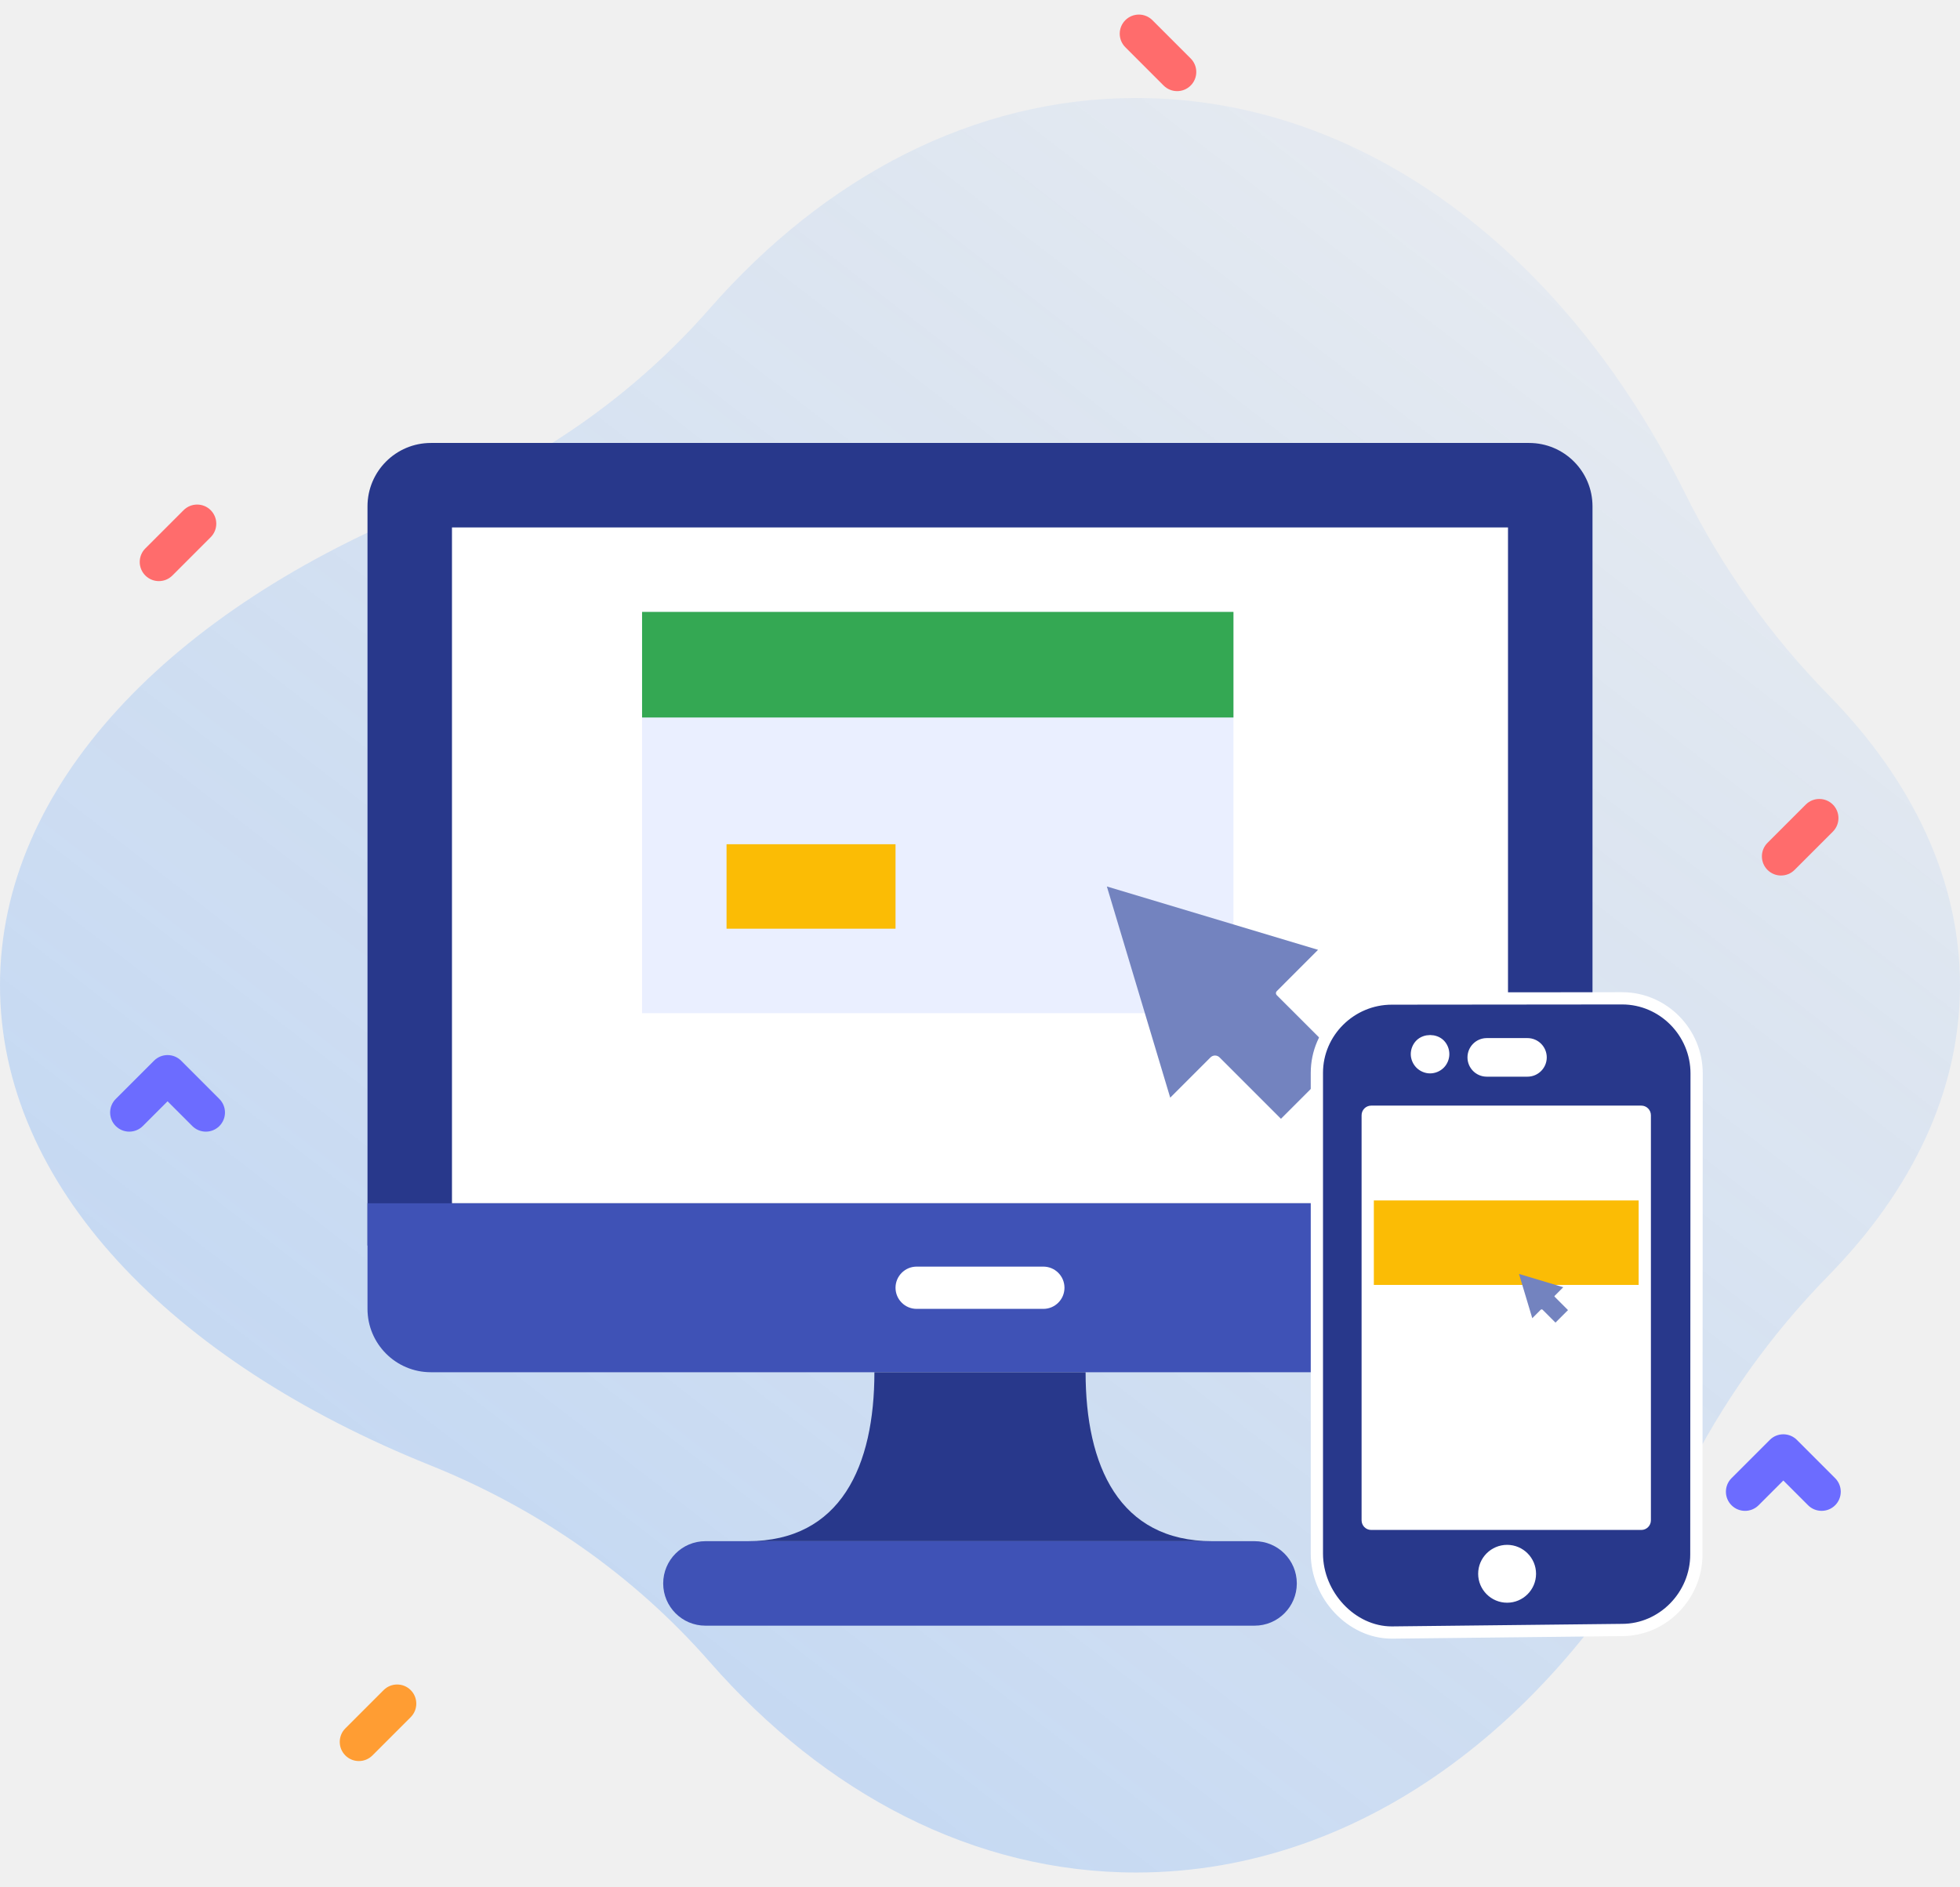
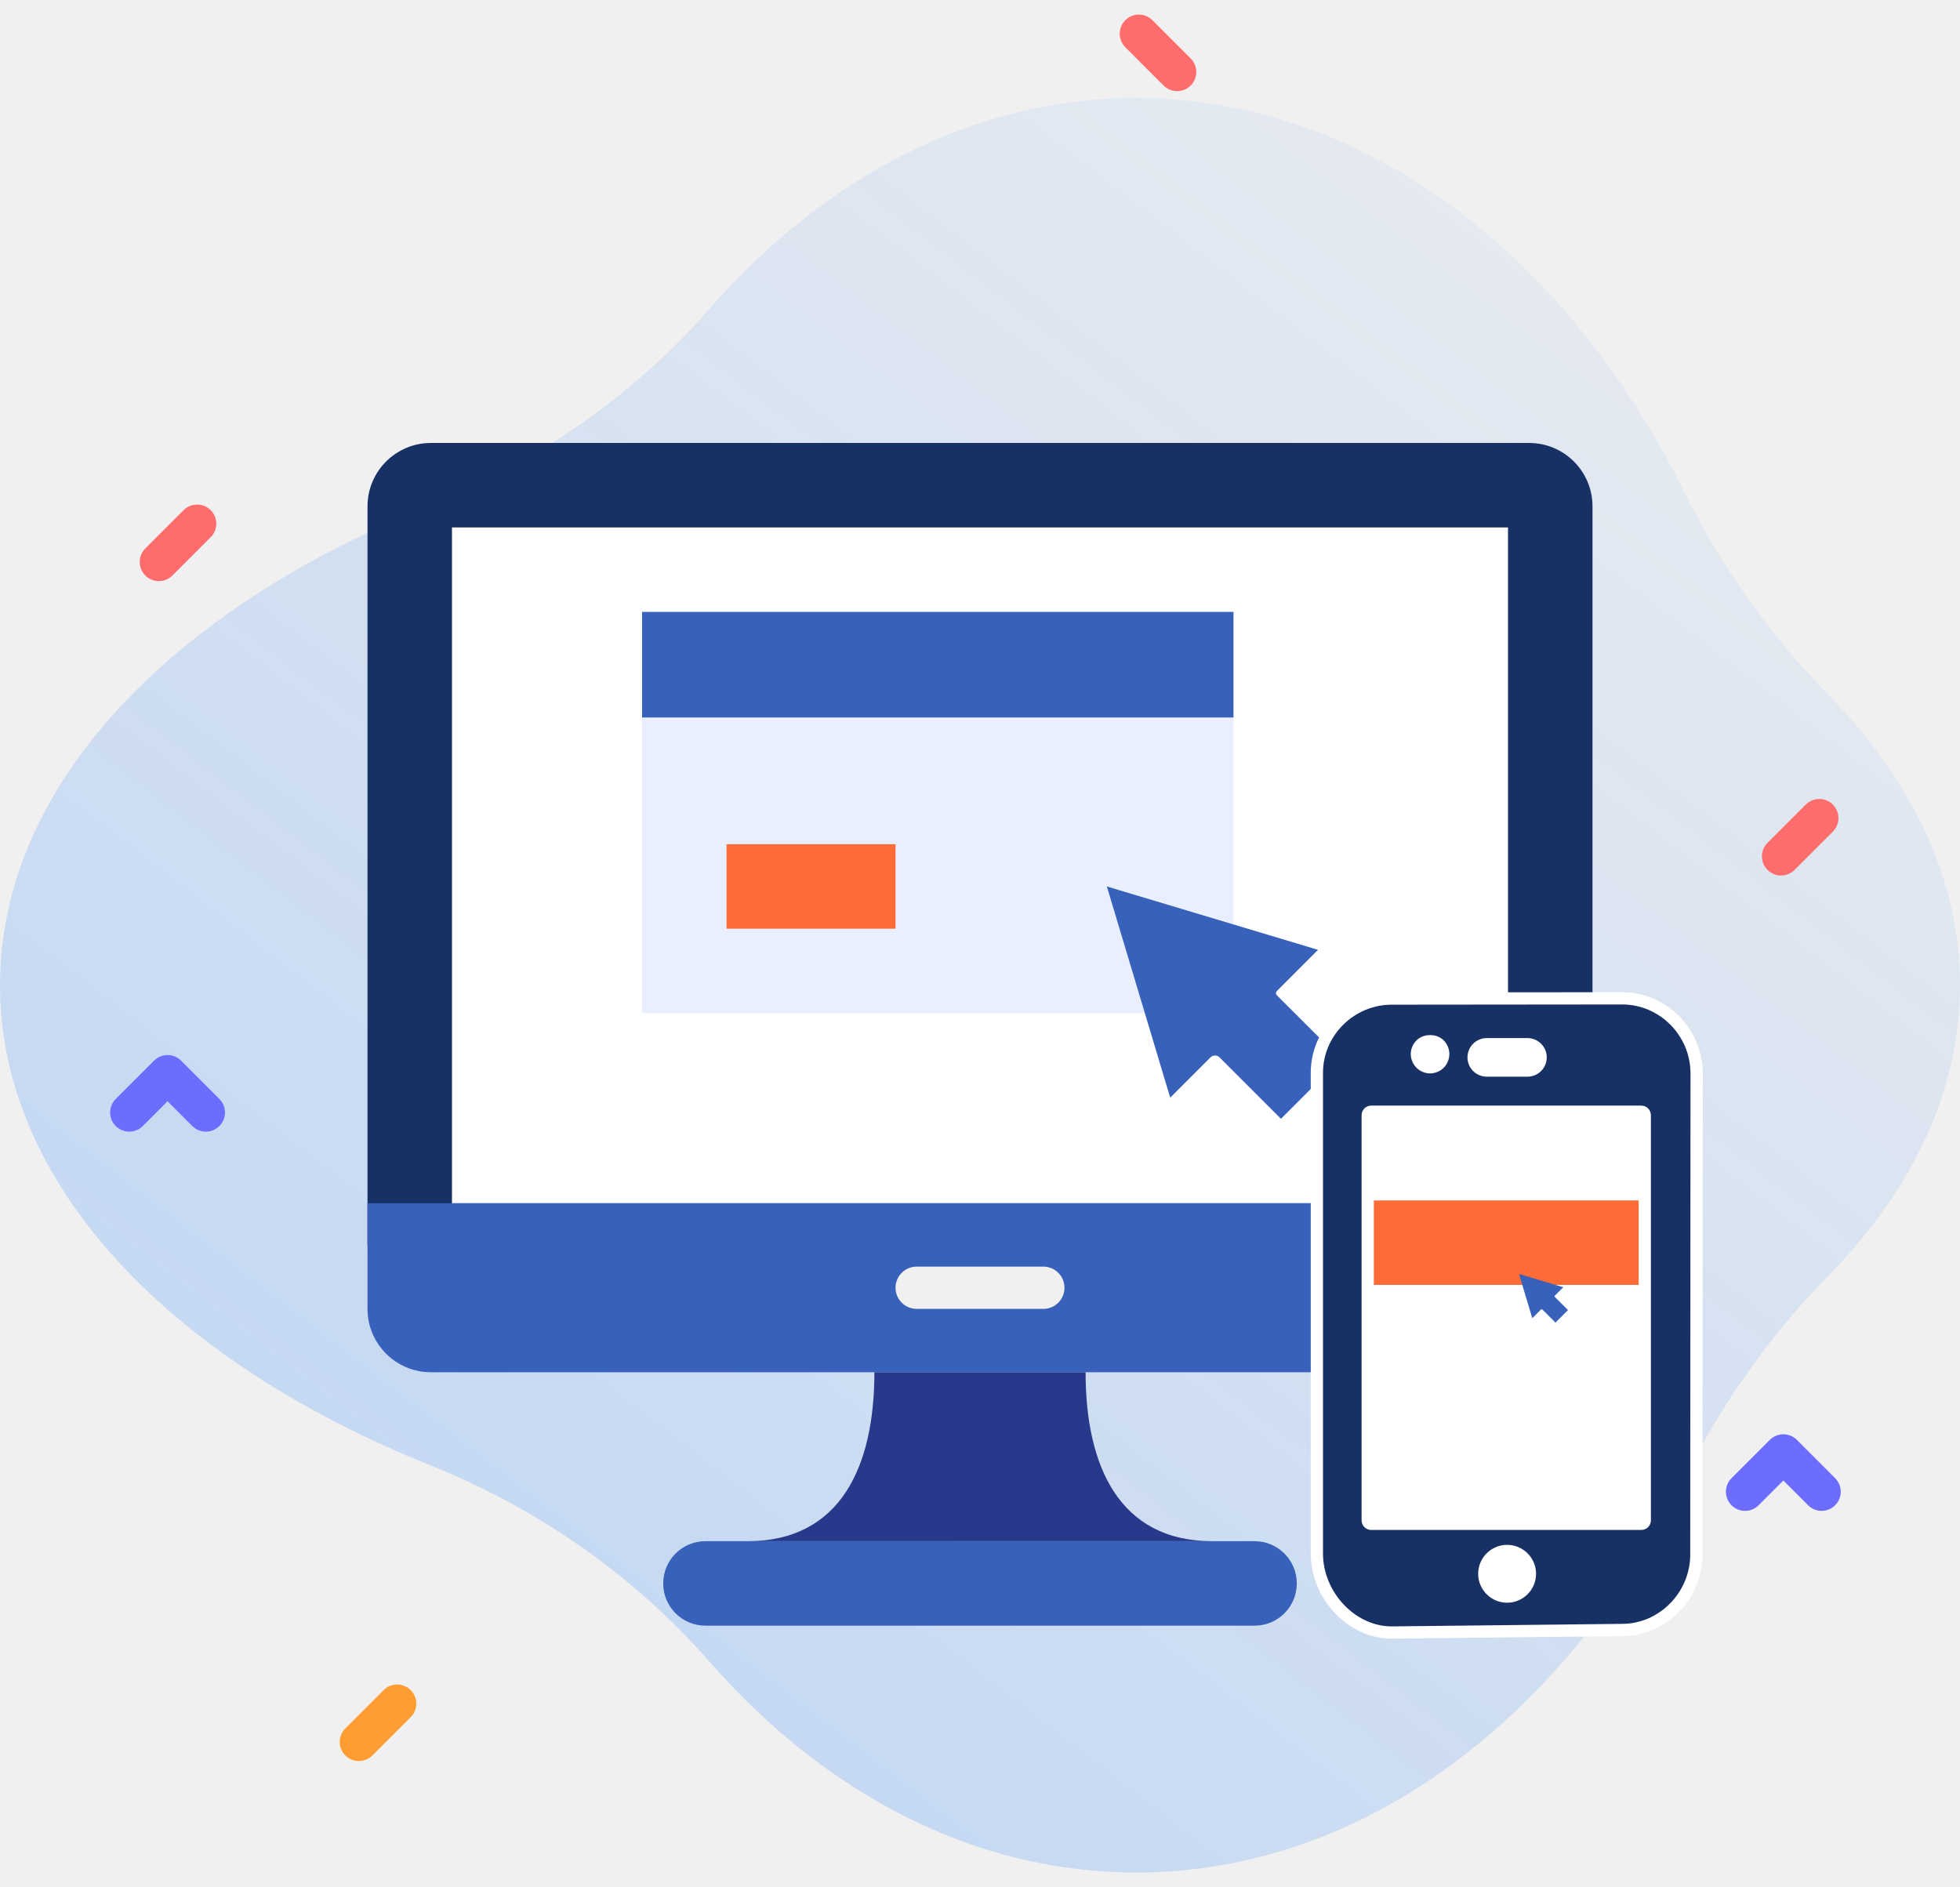
<svg xmlns="http://www.w3.org/2000/svg" width="80px" height="77px" viewBox="0 0 80 77" version="1.1">
  <defs>
    <linearGradient x1="-3.046%" y1="112.484%" x2="104.876%" y2="-12.661%" id="linearGradient-1">
      <stop stop-color="#1C7CFB" stop-opacity="0.267" offset="0%" />
      <stop stop-color="#1C7CFB" stop-opacity="0" offset="100%" />
    </linearGradient>
  </defs>
  <g id="Page-1" stroke="none" stroke-width="1" fill="none" fill-rule="evenodd">
-     <g id="Hey-Digital_Version_02" transform="translate(-1080, -1183)">
-       <g id="Group-7-Copy-2" transform="translate(940, 1139)">
+     <g id="Hey-Digital_Home" transform="translate(-1080, -1103)">
+       <g id="Group-7-Copy-2" transform="translate(940, 1059)">
        <g id="Mobile-&amp;-Display-Ads" transform="translate(136, 41)">
          <g id="Group-10" transform="translate(4, 3)" fill-rule="nonzero">
            <path d="M80,40.216 C80,35.899 78.046,31.851 74.633,28.367 C72.258,25.942 70.281,23.164 68.772,20.124 C63.945,10.403 55.717,4 46.376,4 C39.738,4 33.662,7.234 28.969,12.594 C25.863,16.142 21.941,18.864 17.565,20.621 C6.965,24.878 0,32.065 0,40.216 C0,48.367 6.965,55.555 17.565,59.812 C21.941,61.569 25.863,64.29 28.969,67.838 C33.662,73.198 39.738,76.433 46.376,76.433 C55.717,76.433 63.946,70.03 68.772,60.308 C70.281,57.268 72.259,54.49 74.633,52.066 C78.046,48.581 80,44.534 80,40.216 Z" id="Path" fill="url(#linearGradient-1)" />
            <path d="M8.402,46.192 C8.202,46.192 8.002,46.115 7.849,45.963 L6.839,44.953 L5.829,45.963 C5.524,46.268 5.03,46.268 4.724,45.963 C4.419,45.658 4.419,45.163 4.724,44.858 L6.287,43.295 C6.592,42.99 7.087,42.99 7.392,43.295 L8.954,44.858 C9.259,45.163 9.259,45.658 8.954,45.963 C8.802,46.115 8.602,46.192 8.402,46.192 Z" id="Path" fill="#6C6CFF" />
            <path d="M74.352,61.67 C74.152,61.67 73.952,61.594 73.799,61.442 L72.789,60.432 L71.779,61.442 C71.474,61.747 70.979,61.747 70.674,61.442 C70.369,61.137 70.369,60.642 70.674,60.337 L72.237,58.774 C72.542,58.469 73.036,58.469 73.342,58.774 L74.904,60.337 C75.209,60.642 75.209,61.137 74.904,61.442 C74.751,61.594 74.552,61.67 74.352,61.67 Z" id="Path" fill="#6C6CFF" />
            <path d="M14.648,71.883 C14.448,71.883 14.249,71.807 14.096,71.654 C13.791,71.349 13.791,70.854 14.096,70.549 L15.658,68.987 C15.964,68.682 16.458,68.682 16.763,68.987 C17.068,69.292 17.068,69.787 16.763,70.092 L15.201,71.654 C15.048,71.807 14.848,71.883 14.648,71.883 L14.648,71.883 Z" id="Path" fill="#FF9D33" />
            <path d="M72.695,35.737 C72.495,35.737 72.295,35.661 72.143,35.508 C71.838,35.203 71.838,34.708 72.143,34.403 L73.705,32.841 C74.01,32.536 74.505,32.536 74.81,32.841 C75.115,33.146 75.115,33.641 74.81,33.946 L73.248,35.508 C73.095,35.661 72.895,35.737 72.695,35.737 Z" id="Path" fill="#FF6C6C" />
            <path d="M6.484,23.72 C6.284,23.72 6.085,23.643 5.932,23.491 C5.627,23.186 5.627,22.691 5.932,22.386 L7.494,20.824 C7.8,20.519 8.294,20.519 8.599,20.824 C8.904,21.129 8.904,21.623 8.599,21.928 L7.037,23.491 C6.884,23.643 6.684,23.72 6.484,23.72 Z" id="Path" fill="#FF6C6C" />
            <path d="M46.484,3.72 C46.284,3.72 46.085,3.643 45.932,3.491 C45.627,3.186 45.627,2.691 45.932,2.386 L47.494,0.824 C47.8,0.519 48.294,0.519 48.599,0.824 C48.904,1.129 48.904,1.623 48.599,1.928 L47.037,3.491 C46.884,3.643 46.684,3.72 46.484,3.72 Z" id="Path-Copy-2" fill="#FF6C6C" transform="translate(47.26555, 2.157266) scale(-1, 1) translate(-47.26555, -2.157266) " />
          </g>
          <g id="website" transform="translate(19, 21)" fill-rule="nonzero">
-             <path d="M43.103,0.081 L6.897,0.081 L2.587,0.081 C1.159,0.081 0,1.239 0,2.668 L0,32.839 L6.897,32.839 L19.828,32.839 L30.172,32.839 L43.104,32.839 L50,32.839 L50,2.668 C50,1.239 48.841,0.081 47.413,0.081 L43.103,0.081 L43.103,0.081 Z" id="Path" fill="#28388B" />
+             <path d="M43.103,0.081 L6.897,0.081 L2.587,0.081 C1.159,0.081 0,1.239 0,2.668 L0,32.839 L6.897,32.839 L19.828,32.839 L30.172,32.839 L43.104,32.839 L50,32.839 L50,2.668 C50,1.239 48.841,0.081 47.413,0.081 L43.103,0.081 L43.103,0.081 Z" id="Path" fill="#183165" />
            <rect id="Rectangle" fill="#FFFFFF" x="3.448" y="3.529" width="43.103" height="27.586" />
            <polygon id="Path" fill="#EAEFFF" points="11.207 6.977 11.207 23.357 31.73 23.357 35.345 19.734 35.345 6.977" />
-             <path d="M47.413,38.012 L2.587,38.012 C1.159,38.012 0,36.853 0,35.425 L0,31.115 L50,31.115 L50,35.425 C50,36.853 48.841,38.012 47.413,38.012 Z" id="Path" fill="#3F52B6" />
-             <path d="M27.586,35.426 L22.414,35.426 C21.938,35.426 21.552,35.039 21.552,34.564 C21.552,34.088 21.938,33.701 22.414,33.701 L27.586,33.701 C28.062,33.701 28.448,34.088 28.448,34.564 C28.448,35.039 28.062,35.426 27.586,35.426 Z" id="Path" fill="#FFFFFF" />
-             <path d="M36.207,48.357 L13.793,48.357 C12.841,48.357 12.069,47.585 12.069,46.633 L12.069,46.633 C12.069,45.68 12.841,44.908 13.793,44.908 L36.207,44.908 C37.159,44.908 37.931,45.68 37.931,46.633 L37.931,46.633 C37.931,47.585 37.159,48.357 36.207,48.357 Z" id="Path" fill="#3F52B6" />
+             <path d="M47.413,38.012 L2.587,38.012 C1.159,38.012 0,36.853 0,35.425 L0,31.115 L50,31.115 L50,35.425 C50,36.853 48.841,38.012 47.413,38.012 Z" id="Path" fill="#3761BA" />
+             <path d="M27.586,35.426 L22.414,35.426 C21.938,35.426 21.552,35.039 21.552,34.564 C21.552,34.088 21.938,33.701 22.414,33.701 L27.586,33.701 C28.062,33.701 28.448,34.088 28.448,34.564 C28.448,35.039 28.062,35.426 27.586,35.426 Z" id="Path" fill="#F0F0F0" />
+             <path d="M36.207,48.357 L13.793,48.357 C12.841,48.357 12.069,47.585 12.069,46.633 L12.069,46.633 C12.069,45.68 12.841,44.908 13.793,44.908 L36.207,44.908 C37.159,44.908 37.931,45.68 37.931,46.633 L37.931,46.633 C37.931,47.585 37.159,48.357 36.207,48.357 Z" id="Path" fill="#3761BA" />
            <path d="M29.31,38.012 L20.69,38.012 C20.69,41.824 19.329,44.908 15.517,44.908 L34.483,44.908 C30.671,44.908 29.31,41.824 29.31,38.012 Z" id="Path" fill="#28388B" />
-             <path d="M39.722,25.229 L37.112,22.62 C37.067,22.575 37.067,22.502 37.112,22.458 L38.798,20.77 L30.178,18.184 L32.764,26.805 L34.407,25.162 C34.509,25.059 34.676,25.059 34.779,25.162 L37.284,27.667 L39.722,25.229 Z" id="Path" fill="#7383BF" />
-             <rect id="Rectangle" fill="#34A853" x="11.207" y="6.977" width="24.138" height="4.31" />
-             <rect id="Rectangle" fill="#FBBC05" x="14.655" y="16.46" width="6.897" height="3.448" />
+             <path d="M39.722,25.229 L37.112,22.62 C37.067,22.575 37.067,22.502 37.112,22.458 L38.798,20.77 L30.178,18.184 L32.764,26.805 L34.407,25.162 C34.509,25.059 34.676,25.059 34.779,25.162 L37.284,27.667 L39.722,25.229 Z" id="Path" fill="#3761BA" />
+             <rect id="Rectangle" fill="#3761BA" x="11.207" y="6.977" width="24.138" height="4.31" />
+             <rect id="Rectangle" fill="#FF6C36" x="14.655" y="16.46" width="6.897" height="3.448" />
          </g>
          <g id="Group-31" transform="translate(58, 44)">
            <rect id="Rectangle" fill="#FFFFFF" x="0" y="0" width="15" height="25" rx="3" />
-             <rect id="Rectangle" fill="#FBBC05" fill-rule="nonzero" x="2" y="8" width="11" height="3.448" />
-             <path d="M10,12.476 L9.453,11.929 C9.444,11.92 9.444,11.905 9.453,11.896 L9.807,11.542 L8,11 L8.542,12.807 L8.886,12.462 C8.908,12.441 8.943,12.441 8.964,12.462 L9.489,12.987 L10,12.476 Z" id="Path" fill="#7383BF" fill-rule="nonzero" />
-             <path d="M12.21,-0.25 L12.211,-0.25 C13.884,-0.25 15.25,1.134 15.25,2.815 L15.239,22.454 C15.239,24.133 13.869,25.533 12.207,25.533 L2.82,25.637 L2.807,25.637 C1.159,25.637 -0.25,24.114 -0.25,22.415 L-0.25,2.791 C-0.25,1.123 1.131,-0.241 2.807,-0.241 L12.21,-0.25 Z M6.684,1.623 C6.387,1.623 6.147,1.864 6.147,2.161 C6.147,2.457 6.387,2.698 6.684,2.698 L8.346,2.698 C8.642,2.698 8.883,2.457 8.883,2.161 C8.883,1.864 8.642,1.623 8.346,1.623 L6.684,1.623 Z M3.991,1.645 C3.891,1.744 3.833,1.886 3.832,2.027 C3.832,2.164 3.892,2.305 3.991,2.405 C4.091,2.505 4.232,2.564 4.37,2.564 C4.51,2.564 4.652,2.505 4.752,2.405 C4.849,2.307 4.907,2.167 4.907,2.027 C4.907,1.884 4.85,1.745 4.753,1.646 C4.555,1.45 4.189,1.45 3.991,1.645 Z M3.991,1.645 C3.99,1.645 3.99,1.645 3.99,1.646 L3.991,1.645 C3.991,1.645 3.991,1.645 3.991,1.645 Z M7.515,24.17 C8.028,24.17 8.446,23.752 8.446,23.239 C8.446,22.726 8.028,22.308 7.515,22.308 C7.001,22.308 6.583,22.726 6.583,23.239 C6.583,23.752 7.001,24.17 7.515,24.17 Z M13.134,21.056 L13.134,4.523 C13.134,4.443 13.07,4.379 12.991,4.379 L1.968,4.379 C1.889,4.379 1.825,4.443 1.825,4.523 L1.825,21.056 C1.825,21.136 1.889,21.2 1.968,21.2 L12.991,21.2 C13.07,21.2 13.134,21.136 13.134,21.056 Z" id="Shape" stroke="#FFFFFF" stroke-width="0.5" fill="#28388B" fill-rule="nonzero" />
+             <rect id="Rectangle" fill="#FF6C36" fill-rule="nonzero" x="2" y="8" width="11" height="3.448" />
+             <path d="M10,12.476 L9.453,11.929 C9.444,11.92 9.444,11.905 9.453,11.896 L9.807,11.542 L8,11 L8.542,12.807 L8.886,12.462 C8.908,12.441 8.943,12.441 8.964,12.462 L9.489,12.987 L10,12.476 Z" id="Path" fill="#3761BA" fill-rule="nonzero" />
+             <path d="M12.21,-0.25 L12.211,-0.25 C13.884,-0.25 15.25,1.134 15.25,2.815 L15.239,22.454 C15.239,24.133 13.869,25.533 12.207,25.533 L2.82,25.637 L2.807,25.637 C1.159,25.637 -0.25,24.114 -0.25,22.415 L-0.25,2.791 C-0.25,1.123 1.131,-0.241 2.807,-0.241 L12.21,-0.25 Z M6.684,1.623 C6.387,1.623 6.147,1.864 6.147,2.161 C6.147,2.457 6.387,2.698 6.684,2.698 L8.346,2.698 C8.642,2.698 8.883,2.457 8.883,2.161 C8.883,1.864 8.642,1.623 8.346,1.623 L6.684,1.623 Z M3.991,1.645 C3.891,1.744 3.833,1.886 3.832,2.027 C3.832,2.164 3.892,2.305 3.991,2.405 C4.091,2.505 4.232,2.564 4.37,2.564 C4.51,2.564 4.652,2.505 4.752,2.405 C4.849,2.307 4.907,2.167 4.907,2.027 C4.907,1.884 4.85,1.745 4.753,1.646 C4.555,1.45 4.189,1.45 3.991,1.645 Z M3.991,1.645 C3.99,1.645 3.99,1.645 3.99,1.646 L3.991,1.645 C3.991,1.645 3.991,1.645 3.991,1.645 Z M7.515,24.17 C8.028,24.17 8.446,23.752 8.446,23.239 C8.446,22.726 8.028,22.308 7.515,22.308 C7.001,22.308 6.583,22.726 6.583,23.239 C6.583,23.752 7.001,24.17 7.515,24.17 Z M13.134,21.056 L13.134,4.523 C13.134,4.443 13.07,4.379 12.991,4.379 L1.968,4.379 C1.889,4.379 1.825,4.443 1.825,4.523 L1.825,21.056 C1.825,21.136 1.889,21.2 1.968,21.2 L12.991,21.2 C13.07,21.2 13.134,21.136 13.134,21.056 Z" id="Shape" stroke="#FFFFFF" stroke-width="0.5" fill="#183165" fill-rule="nonzero" />
          </g>
        </g>
      </g>
    </g>
  </g>
</svg>
